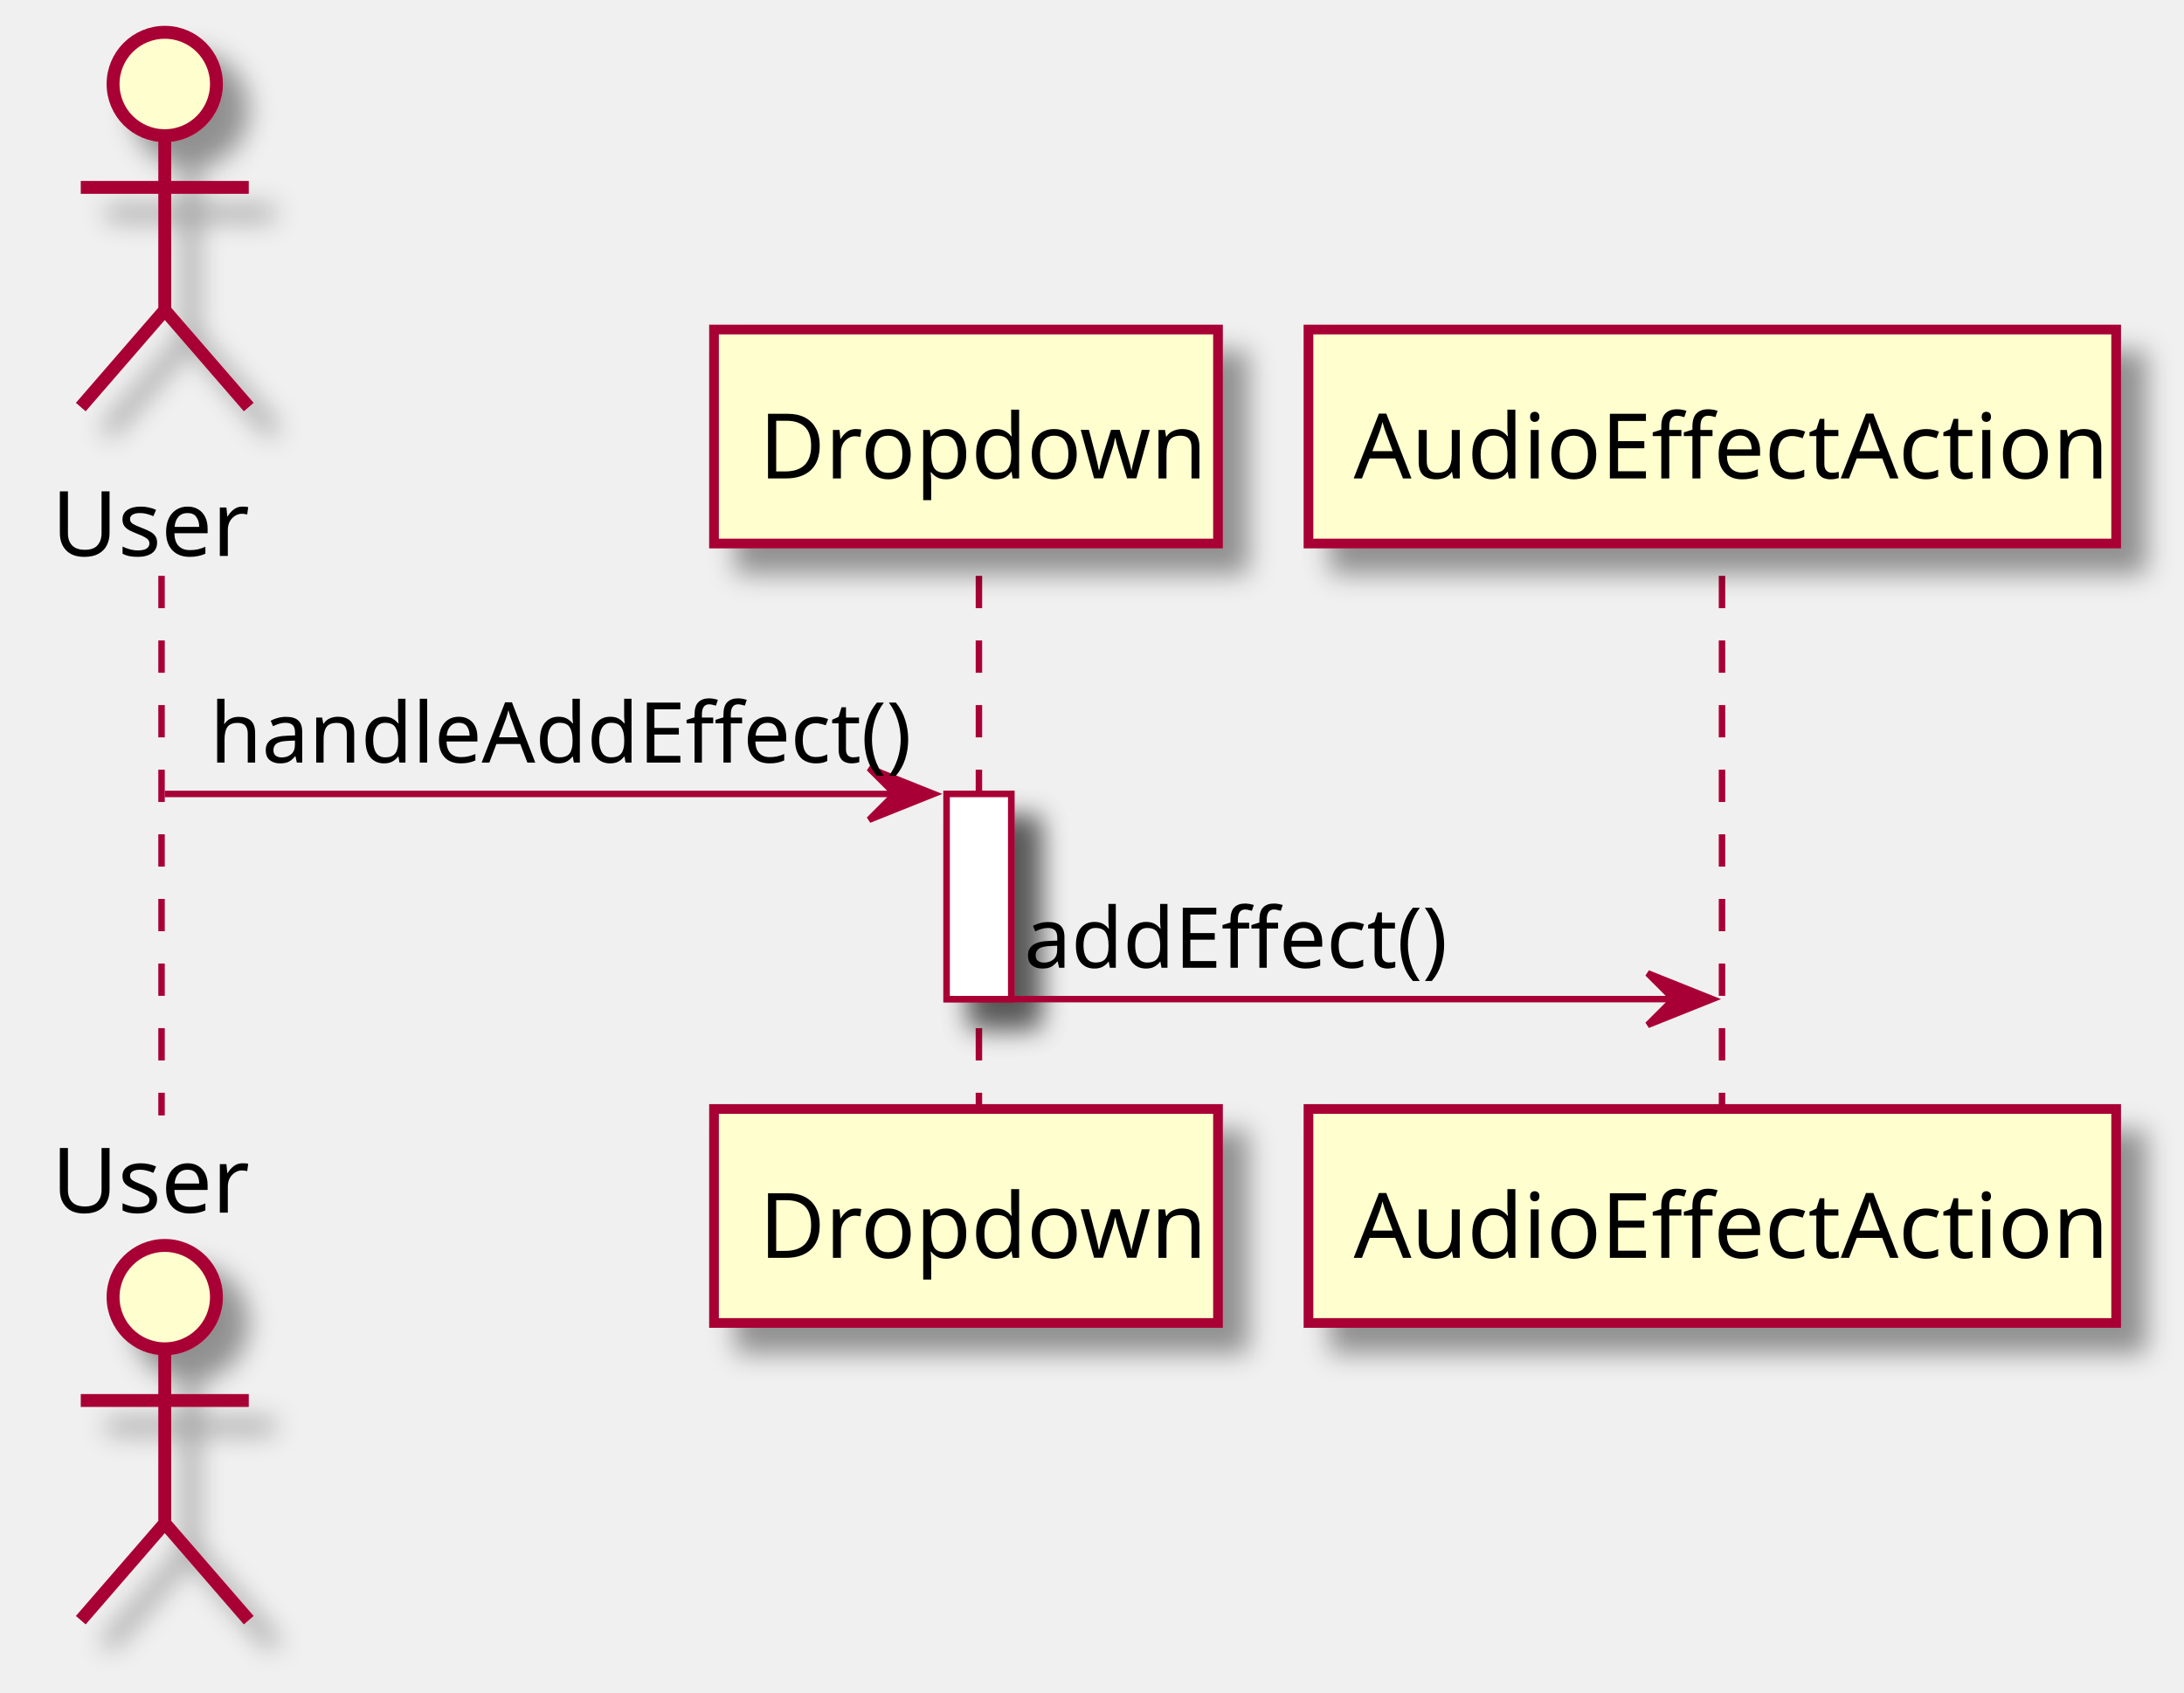
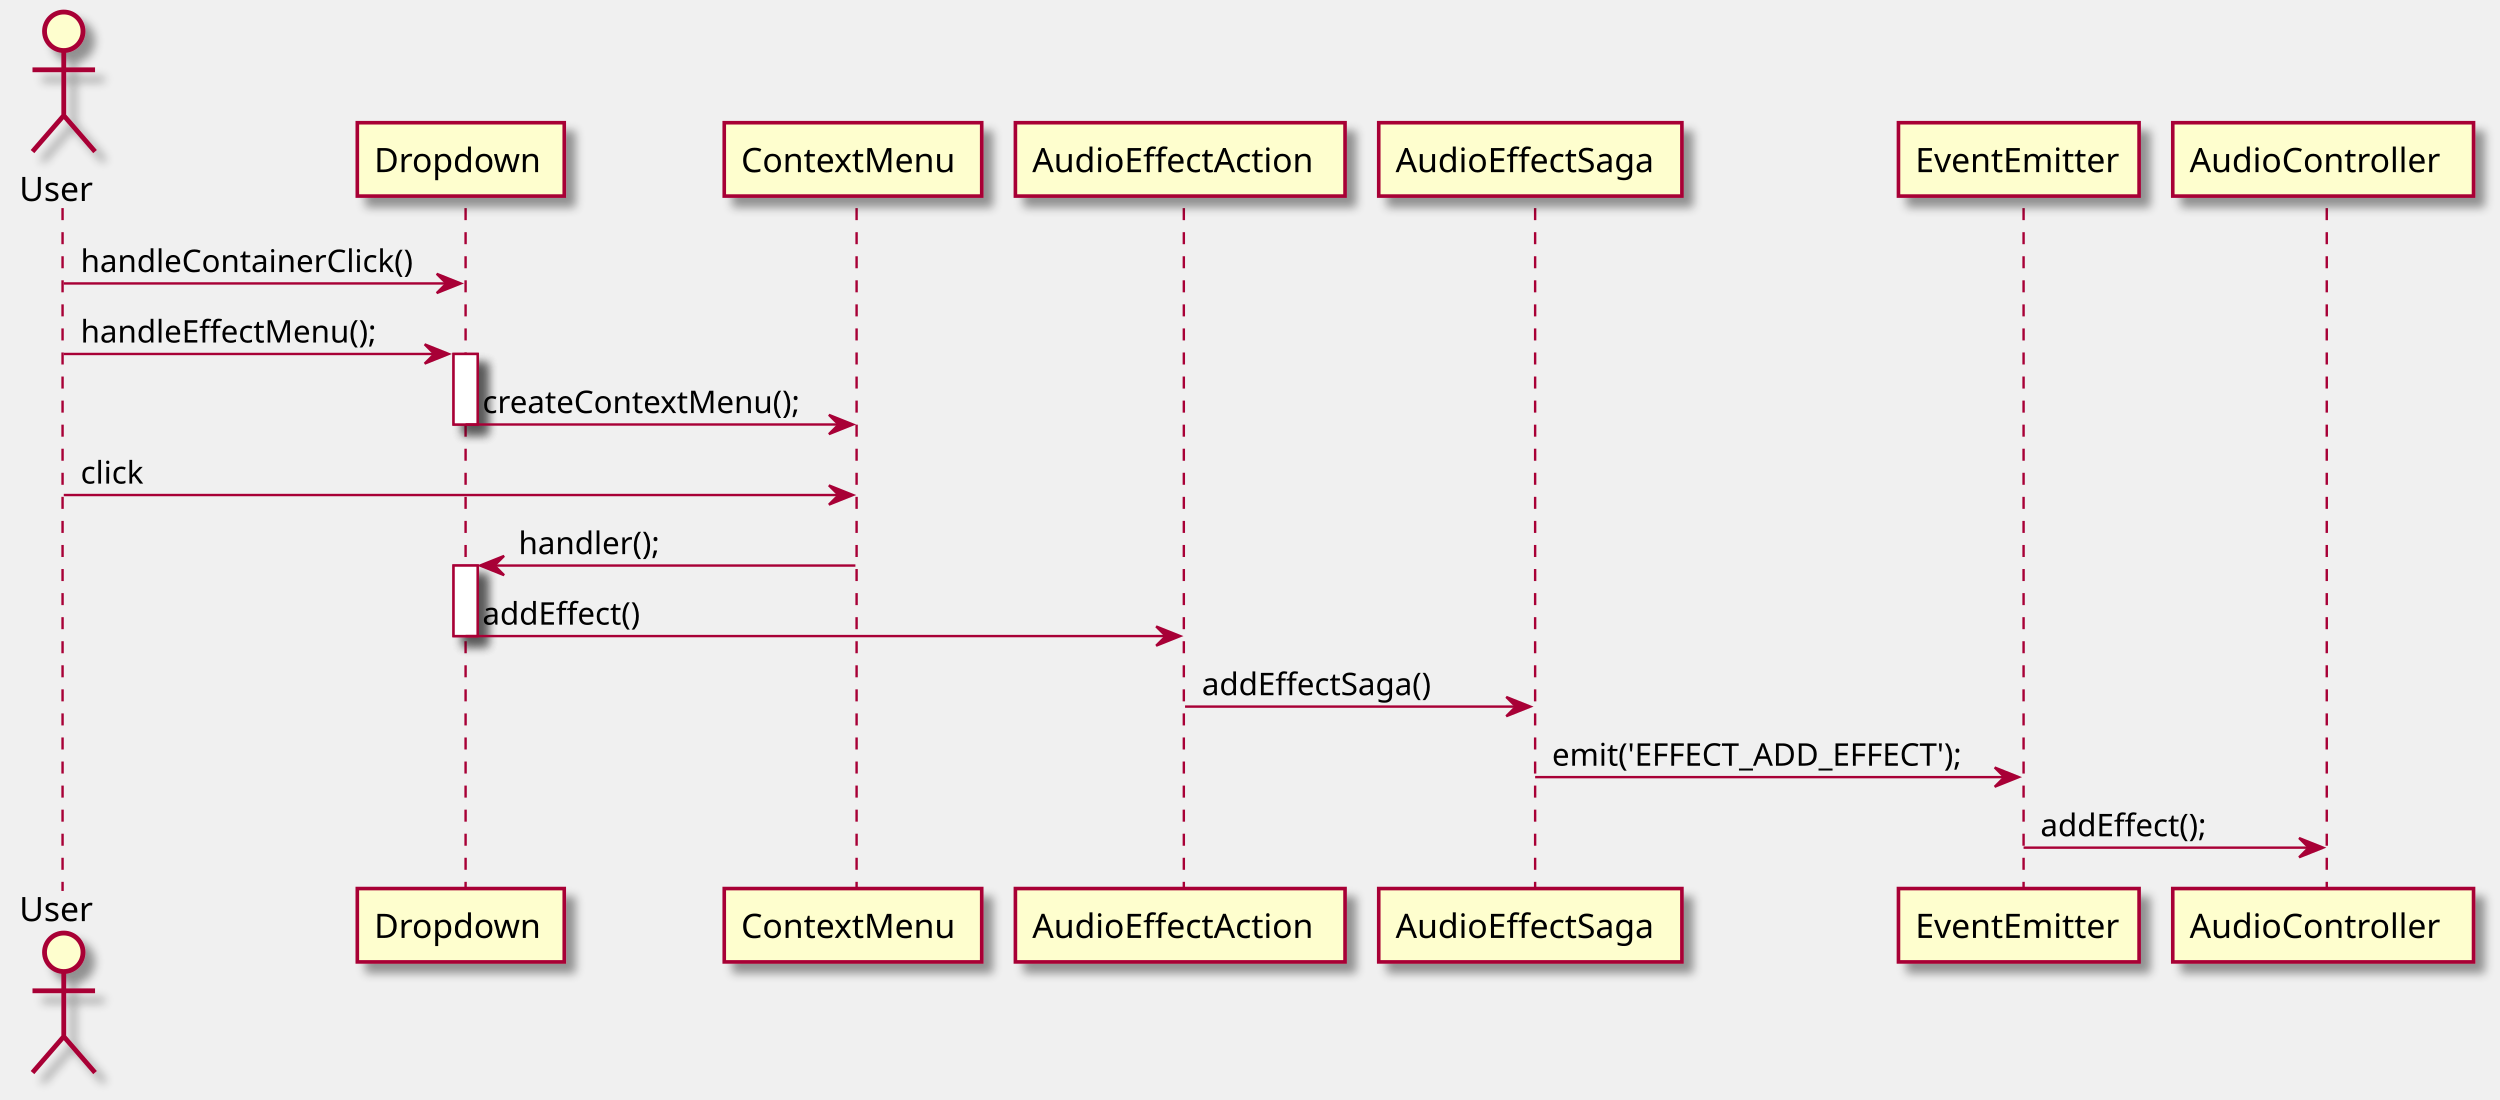
- <svg xmlns="http://www.w3.org/2000/svg" contentScriptType="application/ecmascript" contentStyleType="text/css" height="262px" preserveAspectRatio="none" style="width:338px;height:262px;" version="1.1" viewBox="0 0 338 262" width="338px" zoomAndPan="magnify">
+ <svg xmlns="http://www.w3.org/2000/svg" contentScriptType="application/ecmascript" contentStyleType="text/css" height="457px" preserveAspectRatio="none" style="width:1039px;height:457px;" version="1.1" viewBox="0 0 1039 457" width="1039px" zoomAndPan="magnify">
  <defs>
-     <filter height="300%" id="f1timgbe6val9j" width="300%" x="-1" y="-1">
+     <filter height="300%" id="f1den23nbxkhgy" width="300%" x="-1" y="-1">
      <feGaussianBlur result="blurOut" stdDeviation="2.0" />
      <feColorMatrix in="blurOut" result="blurOut2" type="matrix" values="0 0 0 0 0 0 0 0 0 0 0 0 0 0 0 0 0 0 .4 0" />
      <feOffset dx="4.0" dy="4.0" in="blurOut2" result="blurOut3" />
      <feBlend in="SourceGraphic" in2="blurOut3" mode="normal" />
    </filter>
  </defs>
  <g>
-     <rect fill="#FFFFFF" filter="url(#f1timgbe6val9j)" height="31.754" style="stroke: #A80036; stroke-width: 1.0;" width="10" x="146.5" y="122.874" />
-     <line style="stroke: #A80036; stroke-width: 1.0; stroke-dasharray: 5.0,5.0;" x1="25" x2="25" y1="89.12" y2="172.629" />
-     <line style="stroke: #A80036; stroke-width: 1.0; stroke-dasharray: 5.0,5.0;" x1="151.5" x2="151.5" y1="89.12" y2="172.629" />
-     <line style="stroke: #A80036; stroke-width: 1.0; stroke-dasharray: 5.0,5.0;" x1="266.5" x2="266.5" y1="89.12" y2="172.629" />
-     <text fill="#000000" font-family="sans-serif" font-size="14" lengthAdjust="spacingAndGlyphs" textLength="29" x="8" y="86.044">User</text>
-     <ellipse cx="25.5" cy="13" fill="#FEFECE" filter="url(#f1timgbe6val9j)" rx="8" ry="8" style="stroke: #A80036; stroke-width: 2.0;" />
-     <path d="M25.5,21 L25.5,48 M12.5,29 L38.5,29 M25.5,48 L12.5,63 M25.5,48 L38.5,63 " fill="none" filter="url(#f1timgbe6val9j)" style="stroke: #A80036; stroke-width: 2.0;" />
-     <text fill="#000000" font-family="sans-serif" font-size="14" lengthAdjust="spacingAndGlyphs" textLength="29" x="8" y="187.673">User</text>
-     <ellipse cx="25.5" cy="200.749" fill="#FEFECE" filter="url(#f1timgbe6val9j)" rx="8" ry="8" style="stroke: #A80036; stroke-width: 2.0;" />
-     <path d="M25.5,208.749 L25.5,235.749 M12.5,216.749 L38.5,216.749 M25.5,235.749 L12.5,250.749 M25.5,235.749 L38.5,250.749 " fill="none" filter="url(#f1timgbe6val9j)" style="stroke: #A80036; stroke-width: 2.0;" />
-     <rect fill="#FEFECE" filter="url(#f1timgbe6val9j)" height="33.12" style="stroke: #A80036; stroke-width: 1.5;" width="78" x="110.5" y="51" />
-     <text fill="#000000" font-family="sans-serif" font-size="14" lengthAdjust="spacingAndGlyphs" textLength="64" x="117.5" y="74.044">Dropdown</text>
-     <rect fill="#FEFECE" filter="url(#f1timgbe6val9j)" height="33.12" style="stroke: #A80036; stroke-width: 1.5;" width="78" x="110.5" y="171.629" />
-     <text fill="#000000" font-family="sans-serif" font-size="14" lengthAdjust="spacingAndGlyphs" textLength="64" x="117.5" y="194.673">Dropdown</text>
-     <rect fill="#FEFECE" filter="url(#f1timgbe6val9j)" height="33.12" style="stroke: #A80036; stroke-width: 1.5;" width="125" x="202.5" y="51" />
-     <text fill="#000000" font-family="sans-serif" font-size="14" lengthAdjust="spacingAndGlyphs" textLength="111" x="209.5" y="74.044">AudioEffectAction</text>
-     <rect fill="#FEFECE" filter="url(#f1timgbe6val9j)" height="33.12" style="stroke: #A80036; stroke-width: 1.5;" width="125" x="202.5" y="171.629" />
-     <text fill="#000000" font-family="sans-serif" font-size="14" lengthAdjust="spacingAndGlyphs" textLength="111" x="209.5" y="194.673">AudioEffectAction</text>
-     <rect fill="#FFFFFF" filter="url(#f1timgbe6val9j)" height="31.754" style="stroke: #A80036; stroke-width: 1.0;" width="10" x="146.5" y="122.874" />
-     <polygon fill="#A80036" points="134.5,118.874,144.5,122.874,134.5,126.874,138.5,122.874" style="stroke: #A80036; stroke-width: 1.0;" />
-     <line style="stroke: #A80036; stroke-width: 1.0;" x1="25.5" x2="140.5" y1="122.874" y2="122.874" />
-     <text fill="#000000" font-family="sans-serif" font-size="13" lengthAdjust="spacingAndGlyphs" textLength="102" x="32.5" y="118.018">handleAddEffect()</text>
-     <polygon fill="#A80036" points="255,150.629,265,154.629,255,158.629,259,154.629" style="stroke: #A80036; stroke-width: 1.0;" />
-     <line style="stroke: #A80036; stroke-width: 1.0;" x1="151.5" x2="261" y1="154.629" y2="154.629" />
-     <text fill="#000000" font-family="sans-serif" font-size="13" lengthAdjust="spacingAndGlyphs" textLength="62" x="158.5" y="149.773">addEffect()</text>
+     <rect fill="#FFFFFF" filter="url(#f1den23nbxkhgy)" height="29.311" style="stroke: #A80036; stroke-width: 1.0;" width="10" x="188.5" y="147.109" />
+     <rect fill="#FFFFFF" filter="url(#f1den23nbxkhgy)" height="29.311" style="stroke: #A80036; stroke-width: 1.0;" width="10" x="188.5" y="235.041" />
+     <line style="stroke: #A80036; stroke-width: 1.0; stroke-dasharray: 5.0,5.0;" x1="26" x2="26" y1="86.488" y2="370.283" />
+     <line style="stroke: #A80036; stroke-width: 1.0; stroke-dasharray: 5.0,5.0;" x1="193.5" x2="193.5" y1="86.488" y2="370.283" />
+     <line style="stroke: #A80036; stroke-width: 1.0; stroke-dasharray: 5.0,5.0;" x1="356" x2="356" y1="86.488" y2="370.283" />
+     <line style="stroke: #A80036; stroke-width: 1.0; stroke-dasharray: 5.0,5.0;" x1="492" x2="492" y1="86.488" y2="370.283" />
+     <line style="stroke: #A80036; stroke-width: 1.0; stroke-dasharray: 5.0,5.0;" x1="638" x2="638" y1="86.488" y2="370.283" />
+     <line style="stroke: #A80036; stroke-width: 1.0; stroke-dasharray: 5.0,5.0;" x1="841" x2="841" y1="86.488" y2="370.283" />
+     <line style="stroke: #A80036; stroke-width: 1.0; stroke-dasharray: 5.0,5.0;" x1="967" x2="967" y1="86.488" y2="370.283" />
+     <text fill="#000000" font-family="sans-serif" font-size="14" lengthAdjust="spacingAndGlyphs" textLength="31" x="8" y="83.535">User</text>
+     <ellipse cx="26.5" cy="13" fill="#FEFECE" filter="url(#f1den23nbxkhgy)" rx="8" ry="8" style="stroke: #A80036; stroke-width: 2.0;" />
+     <path d="M26.5,21 L26.5,48 M13.5,29 L39.5,29 M26.5,48 L13.5,63 M26.5,48 L39.5,63 " fill="none" filter="url(#f1den23nbxkhgy)" style="stroke: #A80036; stroke-width: 2.0;" />
+     <text fill="#000000" font-family="sans-serif" font-size="14" lengthAdjust="spacingAndGlyphs" textLength="31" x="8" y="382.818">User</text>
+     <ellipse cx="26.5" cy="395.772" fill="#FEFECE" filter="url(#f1den23nbxkhgy)" rx="8" ry="8" style="stroke: #A80036; stroke-width: 2.0;" />
+     <path d="M26.5,403.772 L26.5,430.772 M13.5,411.772 L39.5,411.772 M26.5,430.772 L13.5,445.772 M26.5,430.772 L39.5,445.772 " fill="none" filter="url(#f1den23nbxkhgy)" style="stroke: #A80036; stroke-width: 2.0;" />
+     <rect fill="#FEFECE" filter="url(#f1den23nbxkhgy)" height="30.488" style="stroke: #A80036; stroke-width: 1.5;" width="86" x="148.5" y="51" />
+     <text fill="#000000" font-family="sans-serif" font-size="14" lengthAdjust="spacingAndGlyphs" textLength="72" x="155.5" y="71.535">Dropdown</text>
+     <rect fill="#FEFECE" filter="url(#f1den23nbxkhgy)" height="30.488" style="stroke: #A80036; stroke-width: 1.5;" width="86" x="148.5" y="369.283" />
+     <text fill="#000000" font-family="sans-serif" font-size="14" lengthAdjust="spacingAndGlyphs" textLength="72" x="155.5" y="389.818">Dropdown</text>
+     <rect fill="#FEFECE" filter="url(#f1den23nbxkhgy)" height="30.488" style="stroke: #A80036; stroke-width: 1.5;" width="107" x="301" y="51" />
+     <text fill="#000000" font-family="sans-serif" font-size="14" lengthAdjust="spacingAndGlyphs" textLength="93" x="308" y="71.535">ContextMenu</text>
+     <rect fill="#FEFECE" filter="url(#f1den23nbxkhgy)" height="30.488" style="stroke: #A80036; stroke-width: 1.5;" width="107" x="301" y="369.283" />
+     <text fill="#000000" font-family="sans-serif" font-size="14" lengthAdjust="spacingAndGlyphs" textLength="93" x="308" y="389.818">ContextMenu</text>
+     <rect fill="#FEFECE" filter="url(#f1den23nbxkhgy)" height="30.488" style="stroke: #A80036; stroke-width: 1.5;" width="137" x="422" y="51" />
+     <text fill="#000000" font-family="sans-serif" font-size="14" lengthAdjust="spacingAndGlyphs" textLength="123" x="429" y="71.535">AudioEffectAction</text>
+     <rect fill="#FEFECE" filter="url(#f1den23nbxkhgy)" height="30.488" style="stroke: #A80036; stroke-width: 1.5;" width="137" x="422" y="369.283" />
+     <text fill="#000000" font-family="sans-serif" font-size="14" lengthAdjust="spacingAndGlyphs" textLength="123" x="429" y="389.818">AudioEffectAction</text>
+     <rect fill="#FEFECE" filter="url(#f1den23nbxkhgy)" height="30.488" style="stroke: #A80036; stroke-width: 1.5;" width="126" x="573" y="51" />
+     <text fill="#000000" font-family="sans-serif" font-size="14" lengthAdjust="spacingAndGlyphs" textLength="112" x="580" y="71.535">AudioEffectSaga</text>
+     <rect fill="#FEFECE" filter="url(#f1den23nbxkhgy)" height="30.488" style="stroke: #A80036; stroke-width: 1.5;" width="126" x="573" y="369.283" />
+     <text fill="#000000" font-family="sans-serif" font-size="14" lengthAdjust="spacingAndGlyphs" textLength="112" x="580" y="389.818">AudioEffectSaga</text>
+     <rect fill="#FEFECE" filter="url(#f1den23nbxkhgy)" height="30.488" style="stroke: #A80036; stroke-width: 1.5;" width="100" x="789" y="51" />
+     <text fill="#000000" font-family="sans-serif" font-size="14" lengthAdjust="spacingAndGlyphs" textLength="86" x="796" y="71.535">EventEmitter</text>
+     <rect fill="#FEFECE" filter="url(#f1den23nbxkhgy)" height="30.488" style="stroke: #A80036; stroke-width: 1.5;" width="100" x="789" y="369.283" />
+     <text fill="#000000" font-family="sans-serif" font-size="14" lengthAdjust="spacingAndGlyphs" textLength="86" x="796" y="389.818">EventEmitter</text>
+     <rect fill="#FEFECE" filter="url(#f1den23nbxkhgy)" height="30.488" style="stroke: #A80036; stroke-width: 1.5;" width="125" x="903" y="51" />
+     <text fill="#000000" font-family="sans-serif" font-size="14" lengthAdjust="spacingAndGlyphs" textLength="111" x="910" y="71.535">AudioController</text>
+     <rect fill="#FEFECE" filter="url(#f1den23nbxkhgy)" height="30.488" style="stroke: #A80036; stroke-width: 1.5;" width="125" x="903" y="369.283" />
+     <text fill="#000000" font-family="sans-serif" font-size="14" lengthAdjust="spacingAndGlyphs" textLength="111" x="910" y="389.818">AudioController</text>
+     <rect fill="#FFFFFF" filter="url(#f1den23nbxkhgy)" height="29.311" style="stroke: #A80036; stroke-width: 1.0;" width="10" x="188.5" y="147.109" />
+     <rect fill="#FFFFFF" filter="url(#f1den23nbxkhgy)" height="29.311" style="stroke: #A80036; stroke-width: 1.0;" width="10" x="188.5" y="235.041" />
+     <polygon fill="#A80036" points="181.5,113.799,191.5,117.799,181.5,121.799,185.5,117.799" style="stroke: #A80036; stroke-width: 1.0;" />
+     <line style="stroke: #A80036; stroke-width: 1.0;" x1="26.5" x2="187.5" y1="117.799" y2="117.799" />
+     <text fill="#000000" font-family="sans-serif" font-size="13" lengthAdjust="spacingAndGlyphs" textLength="143" x="33.5" y="113.057">handleContainerClick()</text>
+     <polygon fill="#A80036" points="176.5,143.109,186.5,147.109,176.5,151.109,180.5,147.109" style="stroke: #A80036; stroke-width: 1.0;" />
+     <line style="stroke: #A80036; stroke-width: 1.0;" x1="26.5" x2="182.5" y1="147.109" y2="147.109" />
+     <text fill="#000000" font-family="sans-serif" font-size="13" lengthAdjust="spacingAndGlyphs" textLength="124" x="33.5" y="142.367">handleEffectMenu();</text>
+     <polygon fill="#A80036" points="344.5,172.42,354.5,176.42,344.5,180.42,348.5,176.42" style="stroke: #A80036; stroke-width: 1.0;" />
+     <line style="stroke: #A80036; stroke-width: 1.0;" x1="193.5" x2="350.5" y1="176.42" y2="176.42" />
+     <text fill="#000000" font-family="sans-serif" font-size="13" lengthAdjust="spacingAndGlyphs" textLength="134" x="200.5" y="171.678">createContextMenu();</text>
+     <polygon fill="#A80036" points="344.5,201.731,354.5,205.731,344.5,209.731,348.5,205.731" style="stroke: #A80036; stroke-width: 1.0;" />
+     <line style="stroke: #A80036; stroke-width: 1.0;" x1="26.5" x2="350.5" y1="205.731" y2="205.731" />
+     <text fill="#000000" font-family="sans-serif" font-size="13" lengthAdjust="spacingAndGlyphs" textLength="30" x="33.5" y="200.988">click</text>
+     <polygon fill="#A80036" points="209.5,231.041,199.5,235.041,209.5,239.041,205.5,235.041" style="stroke: #A80036; stroke-width: 1.0;" />
+     <line style="stroke: #A80036; stroke-width: 1.0;" x1="203.5" x2="355.5" y1="235.041" y2="235.041" />
+     <text fill="#000000" font-family="sans-serif" font-size="13" lengthAdjust="spacingAndGlyphs" textLength="59" x="215.5" y="230.299">handler();</text>
+     <polygon fill="#A80036" points="480.5,260.352,490.5,264.352,480.5,268.352,484.5,264.352" style="stroke: #A80036; stroke-width: 1.0;" />
+     <line style="stroke: #A80036; stroke-width: 1.0;" x1="193.5" x2="486.5" y1="264.352" y2="264.352" />
+     <text fill="#000000" font-family="sans-serif" font-size="13" lengthAdjust="spacingAndGlyphs" textLength="67" x="200.5" y="259.609">addEffect()</text>
+     <polygon fill="#A80036" points="626,289.662,636,293.662,626,297.662,630,293.662" style="stroke: #A80036; stroke-width: 1.0;" />
+     <line style="stroke: #A80036; stroke-width: 1.0;" x1="492.5" x2="632" y1="293.662" y2="293.662" />
+     <text fill="#000000" font-family="sans-serif" font-size="13" lengthAdjust="spacingAndGlyphs" textLength="96" x="499.5" y="288.92">addEffectSaga()</text>
+     <polygon fill="#A80036" points="829,318.973,839,322.973,829,326.973,833,322.973" style="stroke: #A80036; stroke-width: 1.0;" />
+     <line style="stroke: #A80036; stroke-width: 1.0;" x1="638" x2="835" y1="322.973" y2="322.973" />
+     <text fill="#000000" font-family="sans-serif" font-size="13" lengthAdjust="spacingAndGlyphs" textLength="179" x="645" y="318.231">emit('EFFECT_ADD_EFFECT');</text>
+     <polygon fill="#A80036" points="955.5,348.283,965.5,352.283,955.5,356.283,959.5,352.283" style="stroke: #A80036; stroke-width: 1.0;" />
+     <line style="stroke: #A80036; stroke-width: 1.0;" x1="841" x2="961.5" y1="352.283" y2="352.283" />
+     <text fill="#000000" font-family="sans-serif" font-size="13" lengthAdjust="spacingAndGlyphs" textLength="71" x="848" y="347.541">addEffect();</text>
  </g>
</svg>
